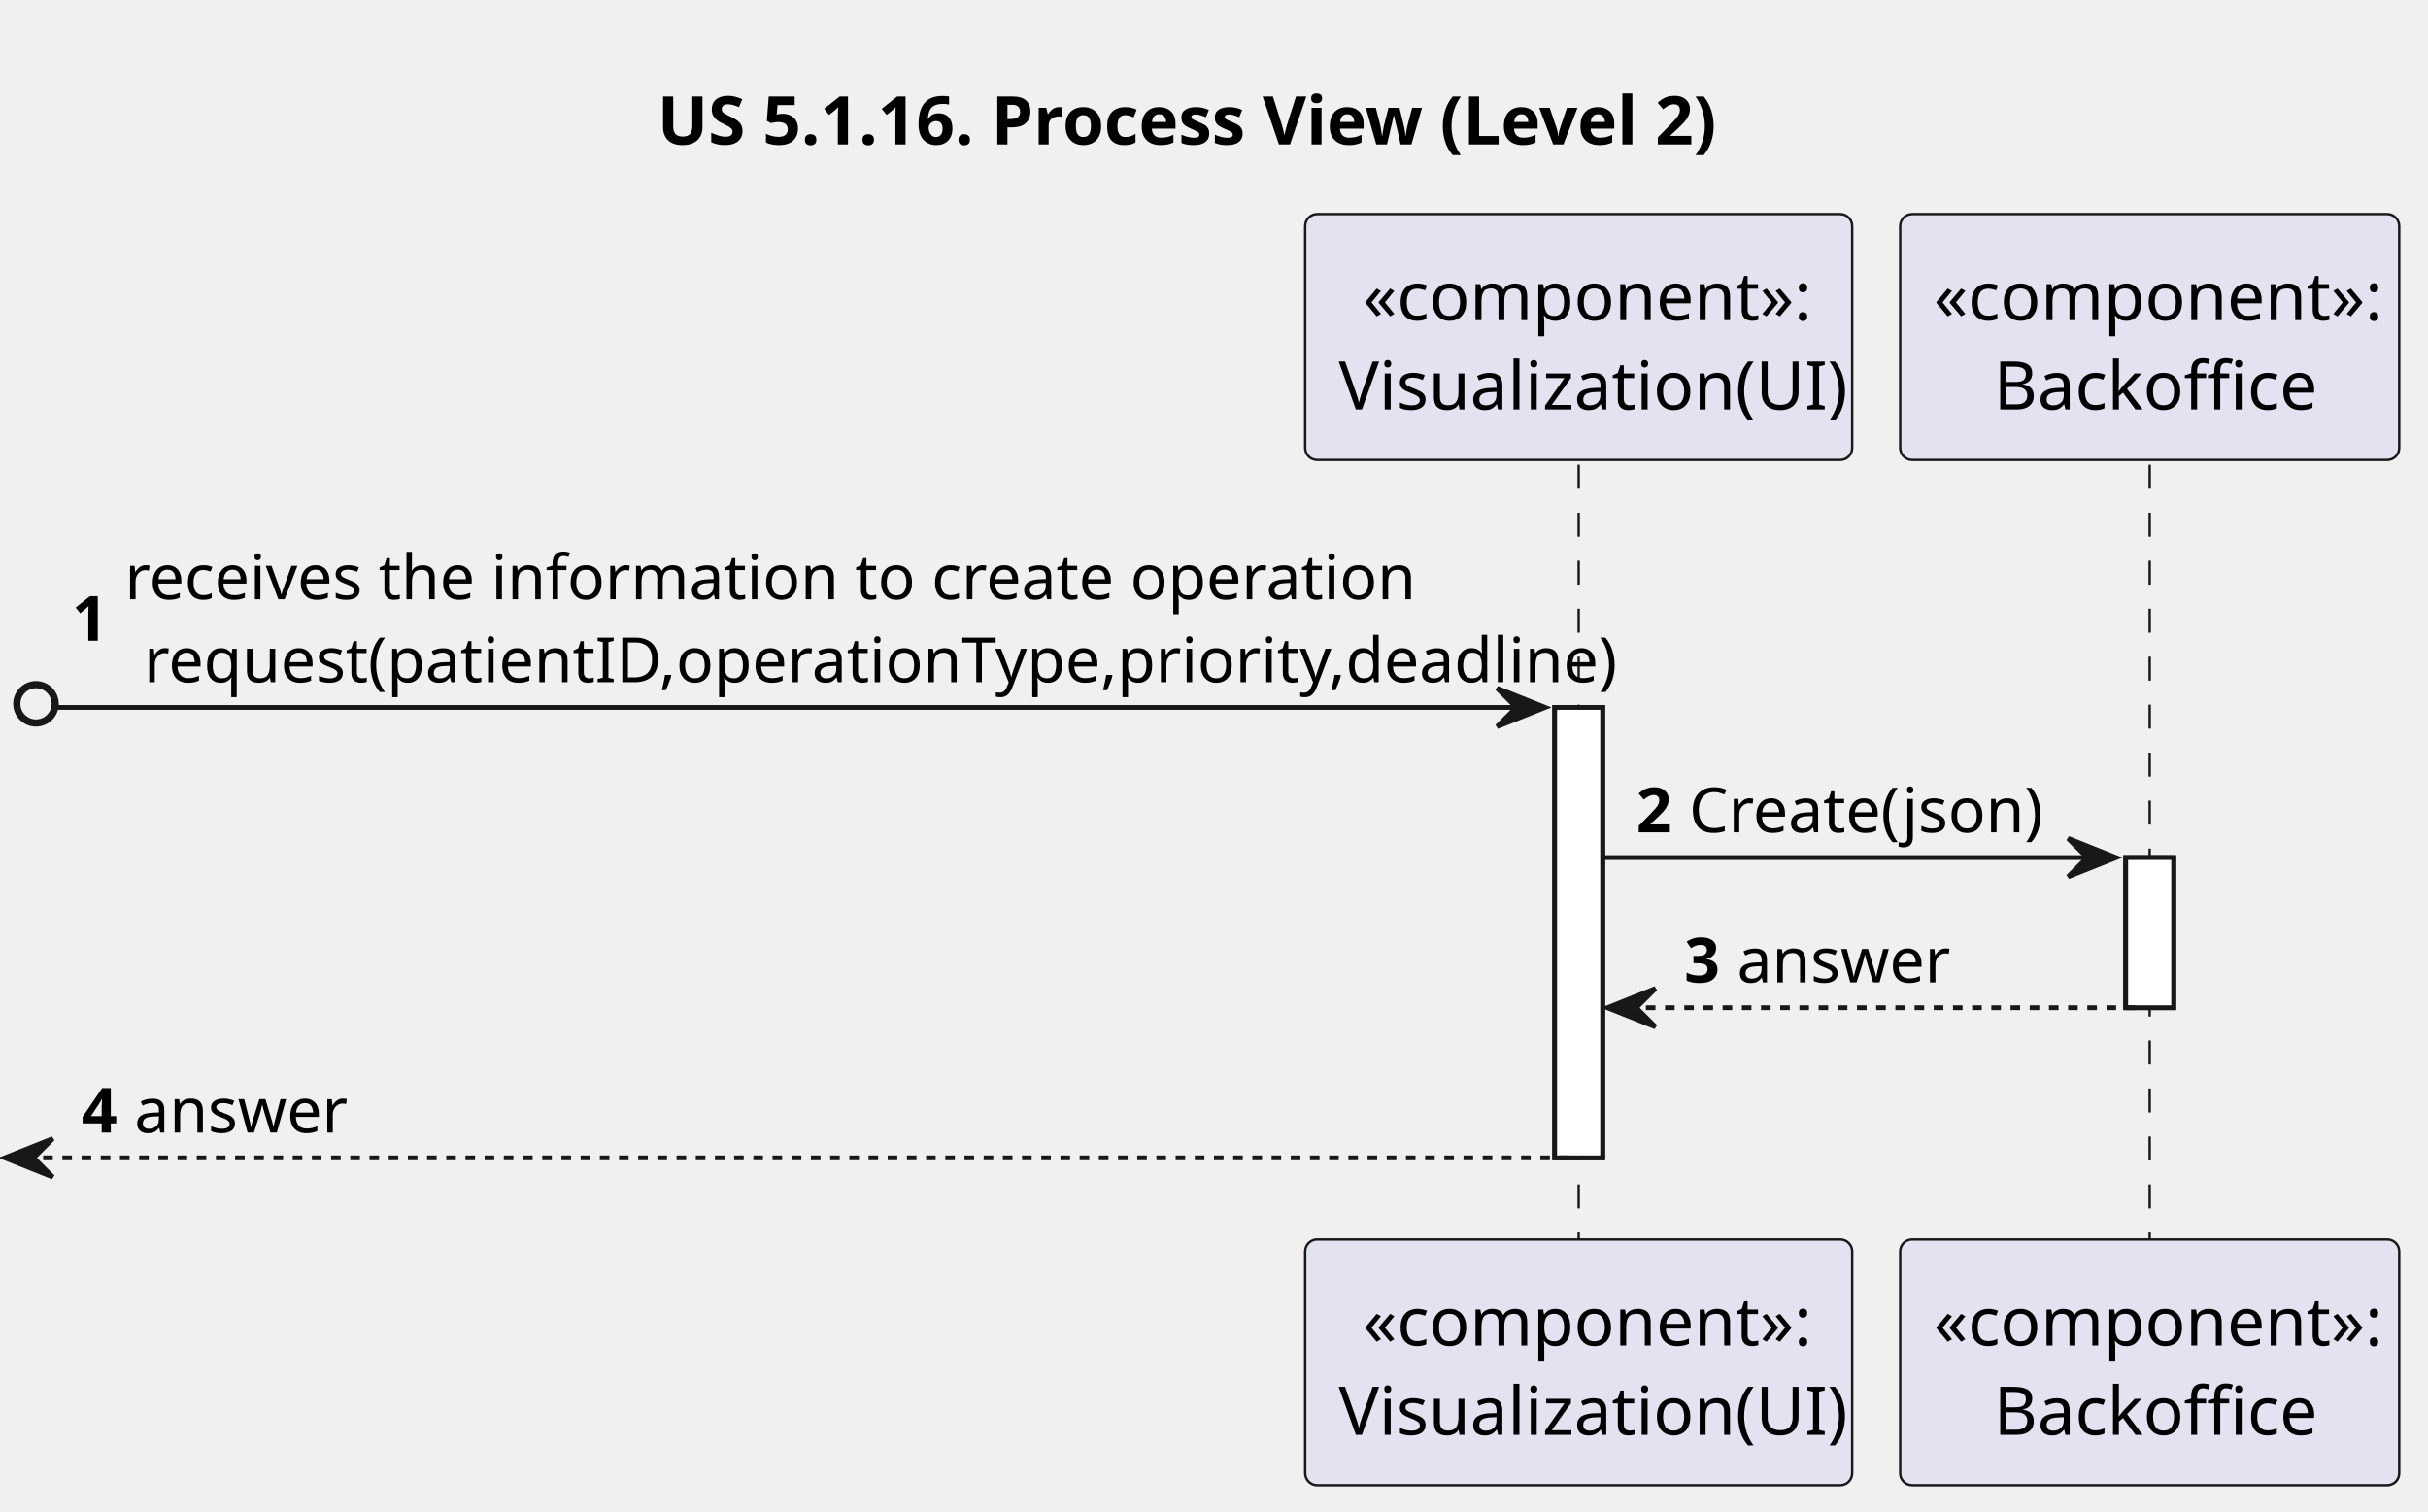
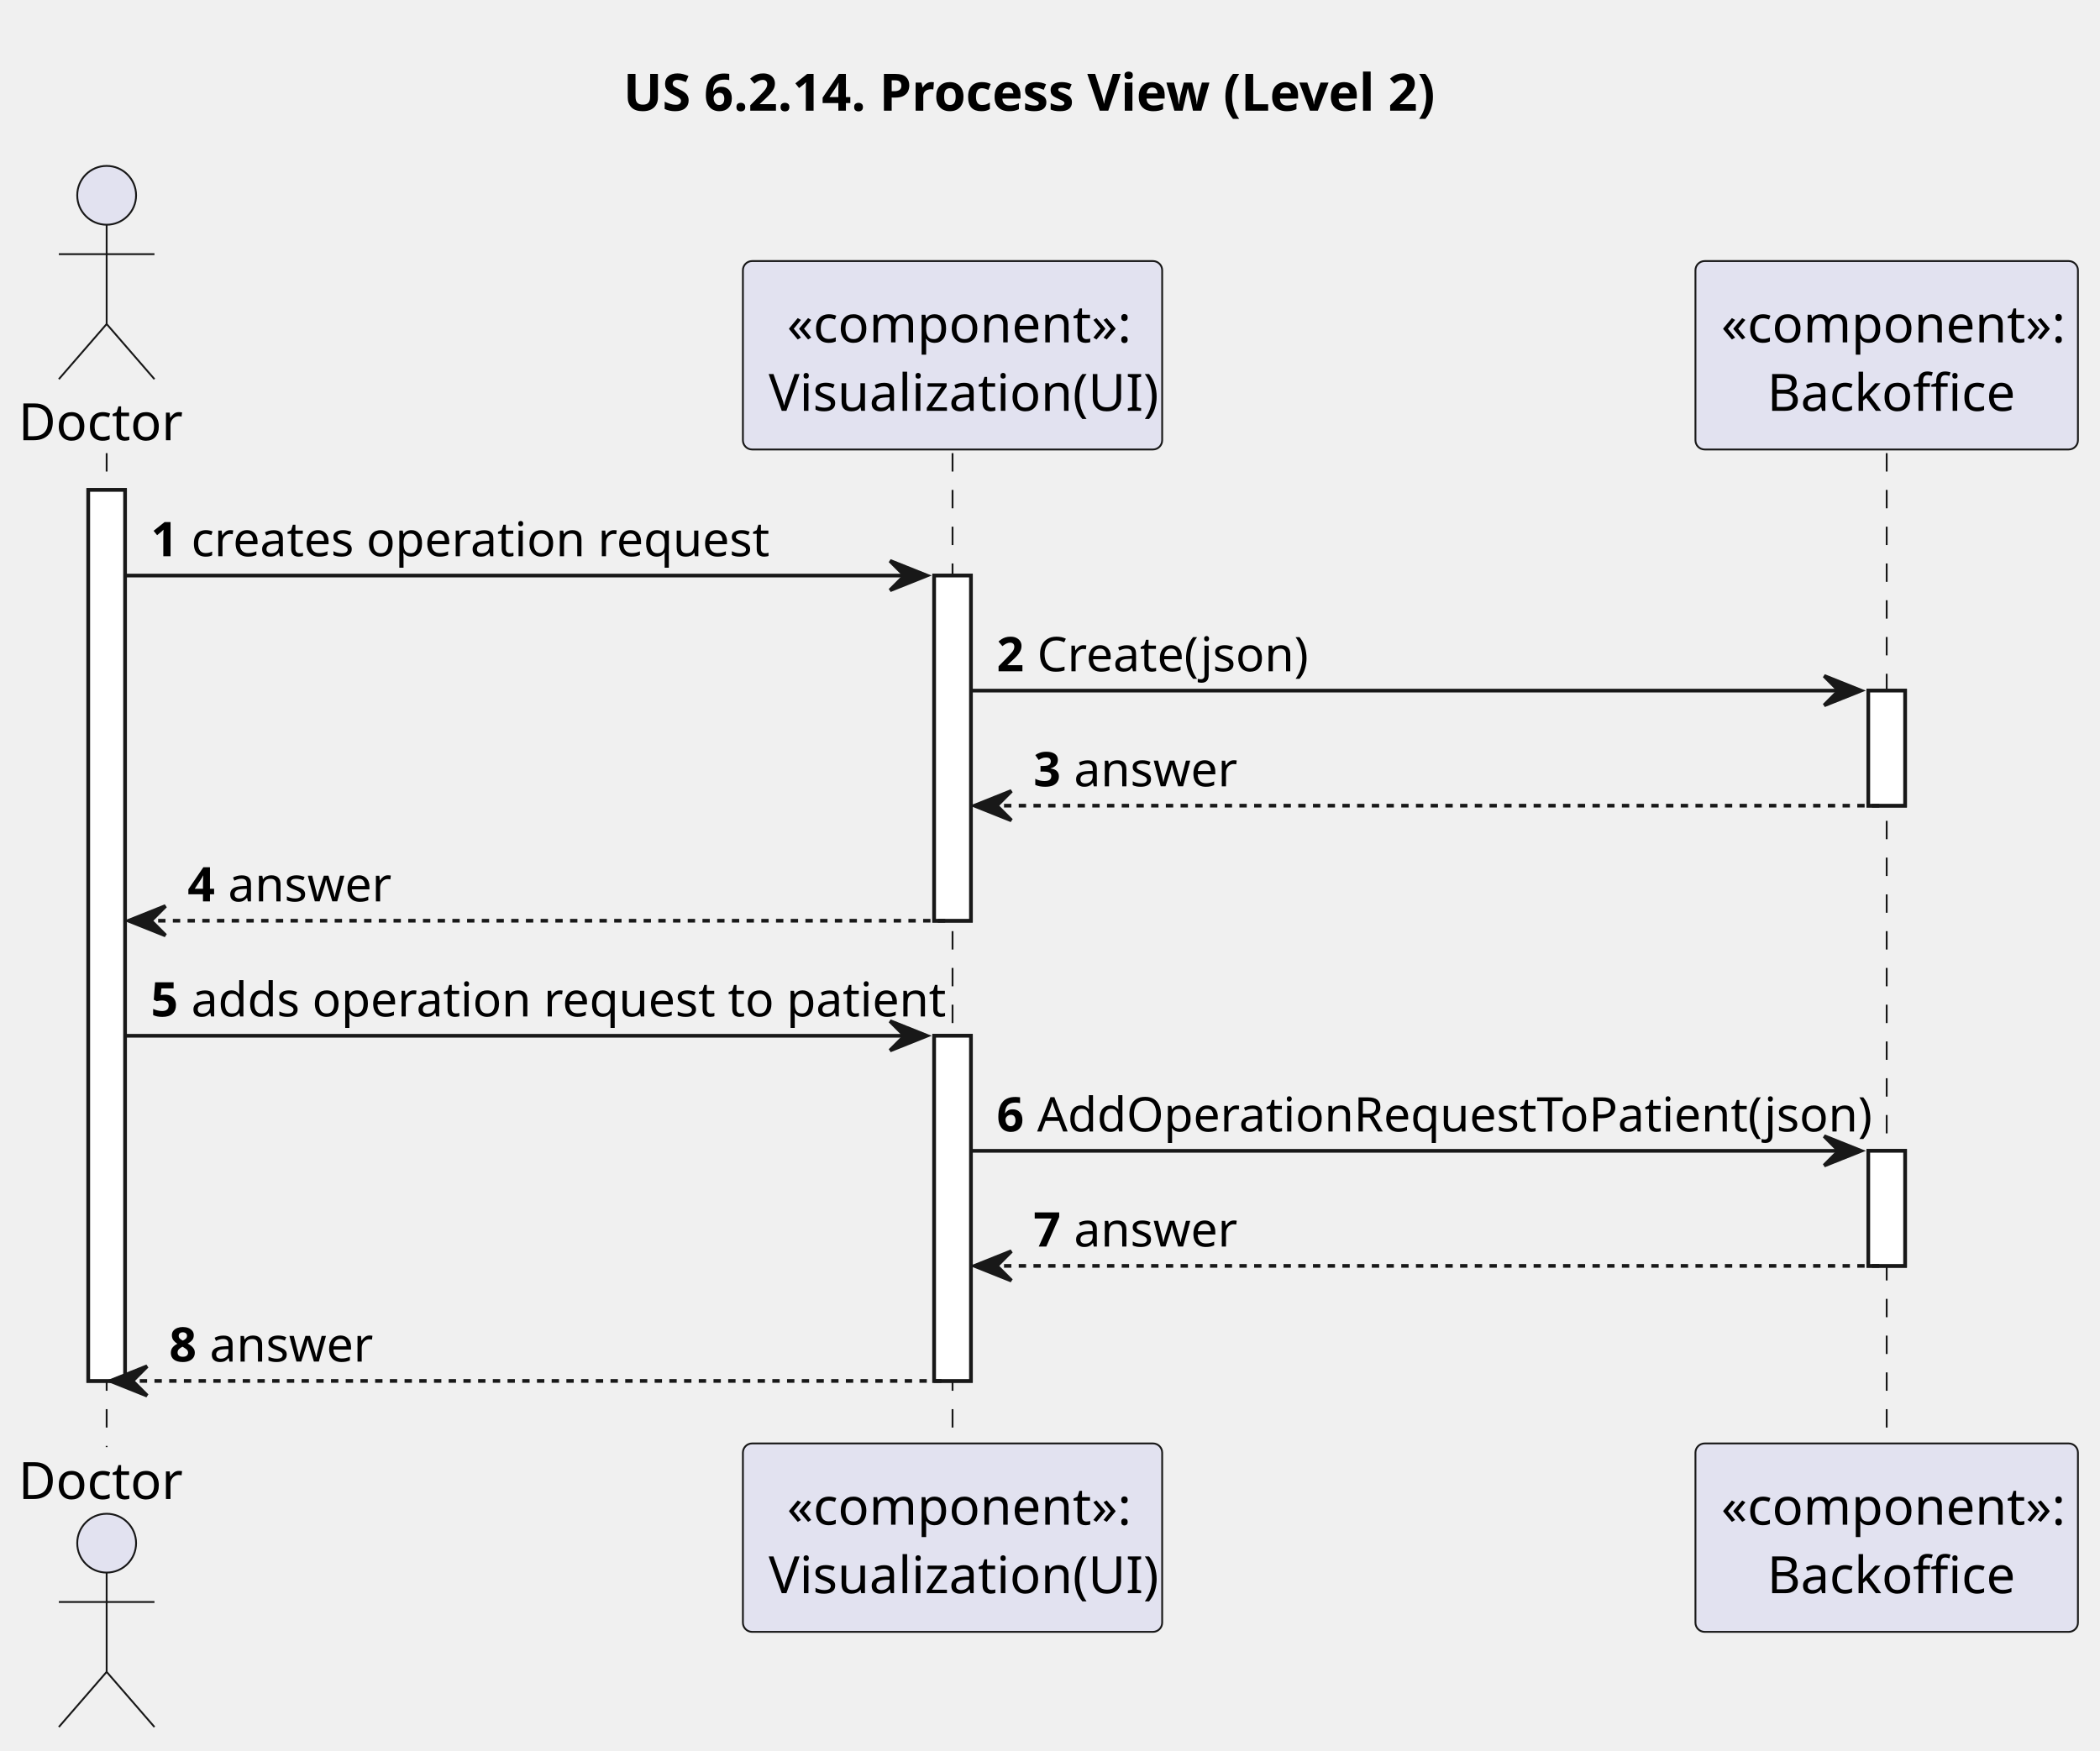
- <svg xmlns="http://www.w3.org/2000/svg" contentStyleType="text/css" height="315px" preserveAspectRatio="none" style="width:506px;height:315px;background:#FFFFFF;" version="1.1" viewBox="0 0 506 315" width="506px" zoomAndPan="magnify">
+ <svg xmlns="http://www.w3.org/2000/svg" contentStyleType="text/css" height="476px" preserveAspectRatio="none" style="width:571px;height:476px;background:#FFFFFF;" version="1.1" viewBox="0 0 571 476" width="571px" zoomAndPan="magnify">
  <defs />
  <g>
-     <text fill="#000000" font-family="sans-serif" font-size="14" font-weight="bold" lengthAdjust="spacing" textLength="230" x="137" y="30.107">US 5.1.16. Process View (Level 2)</text>
-     <rect fill="#FFFFFF" height="93.873" style="stroke:#181818;stroke-width:1.0;" width="10" x="324" y="147.445" />
-     <rect fill="#FFFFFF" height="31.291" style="stroke:#181818;stroke-width:1.0;" width="10" x="443" y="178.736" />
-     <line style="stroke:#181818;stroke-width:0.5;stroke-dasharray:5.0,5.0;" x1="329" x2="329" y1="96.863" y2="259.318" />
-     <line style="stroke:#181818;stroke-width:0.5;stroke-dasharray:5.0,5.0;" x1="448" x2="448" y1="96.863" y2="259.318" />
-     <rect fill="#E2E2F0" height="51.242" rx="2.5" ry="2.5" style="stroke:#181818;stroke-width:0.5;" width="114" x="272" y="44.621" />
-     <text fill="#000000" font-family="sans-serif" font-size="14" lengthAdjust="spacing" textLength="90" x="284" y="66.728">«component»:</text>
-     <text fill="#000000" font-family="sans-serif" font-size="14" lengthAdjust="spacing" textLength="100" x="279" y="85.35">Visualization(UI)</text>
-     <rect fill="#E2E2F0" height="51.242" rx="2.5" ry="2.5" style="stroke:#181818;stroke-width:0.5;" width="114" x="272" y="258.318" />
-     <text fill="#000000" font-family="sans-serif" font-size="14" lengthAdjust="spacing" textLength="90" x="284" y="280.426">«component»:</text>
-     <text fill="#000000" font-family="sans-serif" font-size="14" lengthAdjust="spacing" textLength="100" x="279" y="299.047">Visualization(UI)</text>
-     <rect fill="#E2E2F0" height="51.242" rx="2.5" ry="2.5" style="stroke:#181818;stroke-width:0.5;" width="104" x="396" y="44.621" />
-     <text fill="#000000" font-family="sans-serif" font-size="14" lengthAdjust="spacing" textLength="90" x="403" y="66.728">«component»:</text>
-     <text fill="#000000" font-family="sans-serif" font-size="14" lengthAdjust="spacing" textLength="65" x="415.5" y="85.35">Backoffice</text>
-     <rect fill="#E2E2F0" height="51.242" rx="2.5" ry="2.5" style="stroke:#181818;stroke-width:0.5;" width="104" x="396" y="258.318" />
-     <text fill="#000000" font-family="sans-serif" font-size="14" lengthAdjust="spacing" textLength="90" x="403" y="280.426">«component»:</text>
-     <text fill="#000000" font-family="sans-serif" font-size="14" lengthAdjust="spacing" textLength="65" x="415.5" y="299.047">Backoffice</text>
-     <rect fill="#FFFFFF" height="93.873" style="stroke:#181818;stroke-width:1.0;" width="10" x="324" y="147.445" />
-     <rect fill="#FFFFFF" height="31.291" style="stroke:#181818;stroke-width:1.0;" width="10" x="443" y="178.736" />
-     <ellipse cx="7.5" cy="146.695" fill="none" rx="4" ry="4" style="stroke:#181818;stroke-width:1.5;" />
-     <polygon fill="#181818" points="312,143.445,322,147.445,312,151.445,316,147.445" style="stroke:#181818;stroke-width:1.0;" />
-     <line style="stroke:#181818;stroke-width:1.0;" x1="12" x2="318" y1="147.445" y2="147.445" />
-     <text fill="#000000" font-family="sans-serif" font-size="13" font-weight="bold" lengthAdjust="spacing" textLength="7" x="15" y="133.537">1</text>
-     <text fill="#000000" font-family="sans-serif" font-size="13" lengthAdjust="spacing" textLength="248" x="26" y="124.892">receives the information to create operation</text>
-     <text fill="#000000" font-family="sans-serif" font-size="13" lengthAdjust="spacing" textLength="282" x="30" y="142.183">request(patientID,operationType,priority,deadline)</text>
-     <polygon fill="#181818" points="431,174.736,441,178.736,431,182.736,435,178.736" style="stroke:#181818;stroke-width:1.0;" />
-     <line style="stroke:#181818;stroke-width:1.0;" x1="334" x2="437" y1="178.736" y2="178.736" />
-     <text fill="#000000" font-family="sans-serif" font-size="13" font-weight="bold" lengthAdjust="spacing" textLength="7" x="341" y="173.474">2</text>
-     <text fill="#000000" font-family="sans-serif" font-size="13" lengthAdjust="spacing" textLength="70" x="352" y="173.474">Create(json)</text>
-     <polygon fill="#181818" points="345,206.027,335,210.027,345,214.027,341,210.027" style="stroke:#181818;stroke-width:1.0;" />
-     <line style="stroke:#181818;stroke-width:1.0;stroke-dasharray:2.0,2.0;" x1="339" x2="447" y1="210.027" y2="210.027" />
-     <text fill="#000000" font-family="sans-serif" font-size="13" font-weight="bold" lengthAdjust="spacing" textLength="7" x="351" y="204.765">3</text>
-     <text fill="#000000" font-family="sans-serif" font-size="13" lengthAdjust="spacing" textLength="41" x="362" y="204.765">answer</text>
-     <polygon fill="#181818" points="11,237.318,1,241.318,11,245.318,7,241.318" style="stroke:#181818;stroke-width:1.0;" />
-     <line style="stroke:#181818;stroke-width:1.0;stroke-dasharray:2.0,2.0;" x1="5" x2="328" y1="241.318" y2="241.318" />
-     <text fill="#000000" font-family="sans-serif" font-size="13" font-weight="bold" lengthAdjust="spacing" textLength="7" x="17" y="236.056">4</text>
-     <text fill="#000000" font-family="sans-serif" font-size="13" lengthAdjust="spacing" textLength="41" x="28" y="236.056">answer</text>
+     <text fill="#000000" font-family="sans-serif" font-size="14" font-weight="bold" lengthAdjust="spacing" textLength="230" x="169.5" y="30.107">US 6.2.14. Process View (Level 2)</text>
+     <rect fill="#FFFFFF" height="242.328" style="stroke:#181818;stroke-width:1.0;" width="10" x="24" y="133.242" />
+     <rect fill="#FFFFFF" height="93.873" style="stroke:#181818;stroke-width:1.0;" width="10" x="254" y="156.533" />
+     <rect fill="#FFFFFF" height="93.873" style="stroke:#181818;stroke-width:1.0;" width="10" x="254" y="281.697" />
+     <rect fill="#FFFFFF" height="31.291" style="stroke:#181818;stroke-width:1.0;" width="10" x="508" y="187.824" />
+     <rect fill="#FFFFFF" height="31.291" style="stroke:#181818;stroke-width:1.0;" width="10" x="508" y="312.988" />
+     <line style="stroke:#181818;stroke-width:0.5;stroke-dasharray:5.0,5.0;" x1="29" x2="29" y1="123.242" y2="393.57" />
+     <line style="stroke:#181818;stroke-width:0.5;stroke-dasharray:5.0,5.0;" x1="259" x2="259" y1="123.242" y2="393.57" />
+     <line style="stroke:#181818;stroke-width:0.5;stroke-dasharray:5.0,5.0;" x1="513" x2="513" y1="123.242" y2="393.57" />
+     <text fill="#000000" font-family="sans-serif" font-size="14" lengthAdjust="spacing" textLength="42" x="5" y="119.728">Doctor</text>
+     <ellipse cx="29" cy="53.121" fill="#E2E2F0" rx="8" ry="8" style="stroke:#181818;stroke-width:0.5;" />
+     <path d="M29,61.121 L29,88.121 M16,69.121 L42,69.121 M29,88.121 L16,103.121 M29,88.121 L42,103.121 " fill="none" style="stroke:#181818;stroke-width:0.5;" />
+     <text fill="#000000" font-family="sans-serif" font-size="14" lengthAdjust="spacing" textLength="42" x="5" y="407.678">Doctor</text>
+     <ellipse cx="29" cy="419.691" fill="#E2E2F0" rx="8" ry="8" style="stroke:#181818;stroke-width:0.5;" />
+     <path d="M29,427.691 L29,454.691 M16,435.691 L42,435.691 M29,454.691 L16,469.691 M29,454.691 L42,469.691 " fill="none" style="stroke:#181818;stroke-width:0.5;" />
+     <rect fill="#E2E2F0" height="51.242" rx="2.5" ry="2.5" style="stroke:#181818;stroke-width:0.5;" width="114" x="202" y="71" />
+     <text fill="#000000" font-family="sans-serif" font-size="14" lengthAdjust="spacing" textLength="90" x="214" y="93.107">«component»:</text>
+     <text fill="#000000" font-family="sans-serif" font-size="14" lengthAdjust="spacing" textLength="100" x="209" y="111.728">Visualization(UI)</text>
+     <rect fill="#E2E2F0" height="51.242" rx="2.5" ry="2.5" style="stroke:#181818;stroke-width:0.5;" width="114" x="202" y="392.57" />
+     <text fill="#000000" font-family="sans-serif" font-size="14" lengthAdjust="spacing" textLength="90" x="214" y="414.678">«component»:</text>
+     <text fill="#000000" font-family="sans-serif" font-size="14" lengthAdjust="spacing" textLength="100" x="209" y="433.299">Visualization(UI)</text>
+     <rect fill="#E2E2F0" height="51.242" rx="2.5" ry="2.5" style="stroke:#181818;stroke-width:0.5;" width="104" x="461" y="71" />
+     <text fill="#000000" font-family="sans-serif" font-size="14" lengthAdjust="spacing" textLength="90" x="468" y="93.107">«component»:</text>
+     <text fill="#000000" font-family="sans-serif" font-size="14" lengthAdjust="spacing" textLength="65" x="480.5" y="111.728">Backoffice</text>
+     <rect fill="#E2E2F0" height="51.242" rx="2.5" ry="2.5" style="stroke:#181818;stroke-width:0.5;" width="104" x="461" y="392.57" />
+     <text fill="#000000" font-family="sans-serif" font-size="14" lengthAdjust="spacing" textLength="90" x="468" y="414.678">«component»:</text>
+     <text fill="#000000" font-family="sans-serif" font-size="14" lengthAdjust="spacing" textLength="65" x="480.5" y="433.299">Backoffice</text>
+     <rect fill="#FFFFFF" height="242.328" style="stroke:#181818;stroke-width:1.0;" width="10" x="24" y="133.242" />
+     <rect fill="#FFFFFF" height="93.873" style="stroke:#181818;stroke-width:1.0;" width="10" x="254" y="156.533" />
+     <rect fill="#FFFFFF" height="93.873" style="stroke:#181818;stroke-width:1.0;" width="10" x="254" y="281.697" />
+     <rect fill="#FFFFFF" height="31.291" style="stroke:#181818;stroke-width:1.0;" width="10" x="508" y="187.824" />
+     <rect fill="#FFFFFF" height="31.291" style="stroke:#181818;stroke-width:1.0;" width="10" x="508" y="312.988" />
+     <polygon fill="#181818" points="242,152.533,252,156.533,242,160.533,246,156.533" style="stroke:#181818;stroke-width:1.0;" />
+     <line style="stroke:#181818;stroke-width:1.0;" x1="34" x2="248" y1="156.533" y2="156.533" />
+     <text fill="#000000" font-family="sans-serif" font-size="13" font-weight="bold" lengthAdjust="spacing" textLength="7" x="41" y="151.27">1</text>
+     <text fill="#000000" font-family="sans-serif" font-size="13" lengthAdjust="spacing" textLength="147" x="52" y="151.27">creates operation request</text>
+     <polygon fill="#181818" points="496,183.824,506,187.824,496,191.824,500,187.824" style="stroke:#181818;stroke-width:1.0;" />
+     <line style="stroke:#181818;stroke-width:1.0;" x1="264" x2="502" y1="187.824" y2="187.824" />
+     <text fill="#000000" font-family="sans-serif" font-size="13" font-weight="bold" lengthAdjust="spacing" textLength="7" x="271" y="182.561">2</text>
+     <text fill="#000000" font-family="sans-serif" font-size="13" lengthAdjust="spacing" textLength="70" x="282" y="182.561">Create(json)</text>
+     <polygon fill="#181818" points="275,215.115,265,219.115,275,223.115,271,219.115" style="stroke:#181818;stroke-width:1.0;" />
+     <line style="stroke:#181818;stroke-width:1.0;stroke-dasharray:2.0,2.0;" x1="269" x2="512" y1="219.115" y2="219.115" />
+     <text fill="#000000" font-family="sans-serif" font-size="13" font-weight="bold" lengthAdjust="spacing" textLength="7" x="281" y="213.852">3</text>
+     <text fill="#000000" font-family="sans-serif" font-size="13" lengthAdjust="spacing" textLength="41" x="292" y="213.852">answer</text>
+     <polygon fill="#181818" points="45,246.406,35,250.406,45,254.406,41,250.406" style="stroke:#181818;stroke-width:1.0;" />
+     <line style="stroke:#181818;stroke-width:1.0;stroke-dasharray:2.0,2.0;" x1="39" x2="258" y1="250.406" y2="250.406" />
+     <text fill="#000000" font-family="sans-serif" font-size="13" font-weight="bold" lengthAdjust="spacing" textLength="7" x="51" y="245.144">4</text>
+     <text fill="#000000" font-family="sans-serif" font-size="13" lengthAdjust="spacing" textLength="41" x="62" y="245.144">answer</text>
+     <polygon fill="#181818" points="242,277.697,252,281.697,242,285.697,246,281.697" style="stroke:#181818;stroke-width:1.0;" />
+     <line style="stroke:#181818;stroke-width:1.0;" x1="34" x2="248" y1="281.697" y2="281.697" />
+     <text fill="#000000" font-family="sans-serif" font-size="13" font-weight="bold" lengthAdjust="spacing" textLength="7" x="41" y="276.435">5</text>
+     <text fill="#000000" font-family="sans-serif" font-size="13" lengthAdjust="spacing" textLength="190" x="52" y="276.435">adds operation request to patient</text>
+     <polygon fill="#181818" points="496,308.988,506,312.988,496,316.988,500,312.988" style="stroke:#181818;stroke-width:1.0;" />
+     <line style="stroke:#181818;stroke-width:1.0;" x1="264" x2="502" y1="312.988" y2="312.988" />
+     <text fill="#000000" font-family="sans-serif" font-size="13" font-weight="bold" lengthAdjust="spacing" textLength="7" x="271" y="307.726">6</text>
+     <text fill="#000000" font-family="sans-serif" font-size="13" lengthAdjust="spacing" textLength="214" x="282" y="307.726">AddOperationRequestToPatient(json)</text>
+     <polygon fill="#181818" points="275,340.279,265,344.279,275,348.279,271,344.279" style="stroke:#181818;stroke-width:1.0;" />
+     <line style="stroke:#181818;stroke-width:1.0;stroke-dasharray:2.0,2.0;" x1="269" x2="512" y1="344.279" y2="344.279" />
+     <text fill="#000000" font-family="sans-serif" font-size="13" font-weight="bold" lengthAdjust="spacing" textLength="7" x="281" y="339.017">7</text>
+     <text fill="#000000" font-family="sans-serif" font-size="13" lengthAdjust="spacing" textLength="41" x="292" y="339.017">answer</text>
+     <polygon fill="#181818" points="40,371.57,30,375.57,40,379.57,36,375.57" style="stroke:#181818;stroke-width:1.0;" />
+     <line style="stroke:#181818;stroke-width:1.0;stroke-dasharray:2.0,2.0;" x1="34" x2="258" y1="375.57" y2="375.57" />
+     <text fill="#000000" font-family="sans-serif" font-size="13" font-weight="bold" lengthAdjust="spacing" textLength="7" x="46" y="370.308">8</text>
+     <text fill="#000000" font-family="sans-serif" font-size="13" lengthAdjust="spacing" textLength="41" x="57" y="370.308">answer</text>
  </g>
</svg>
